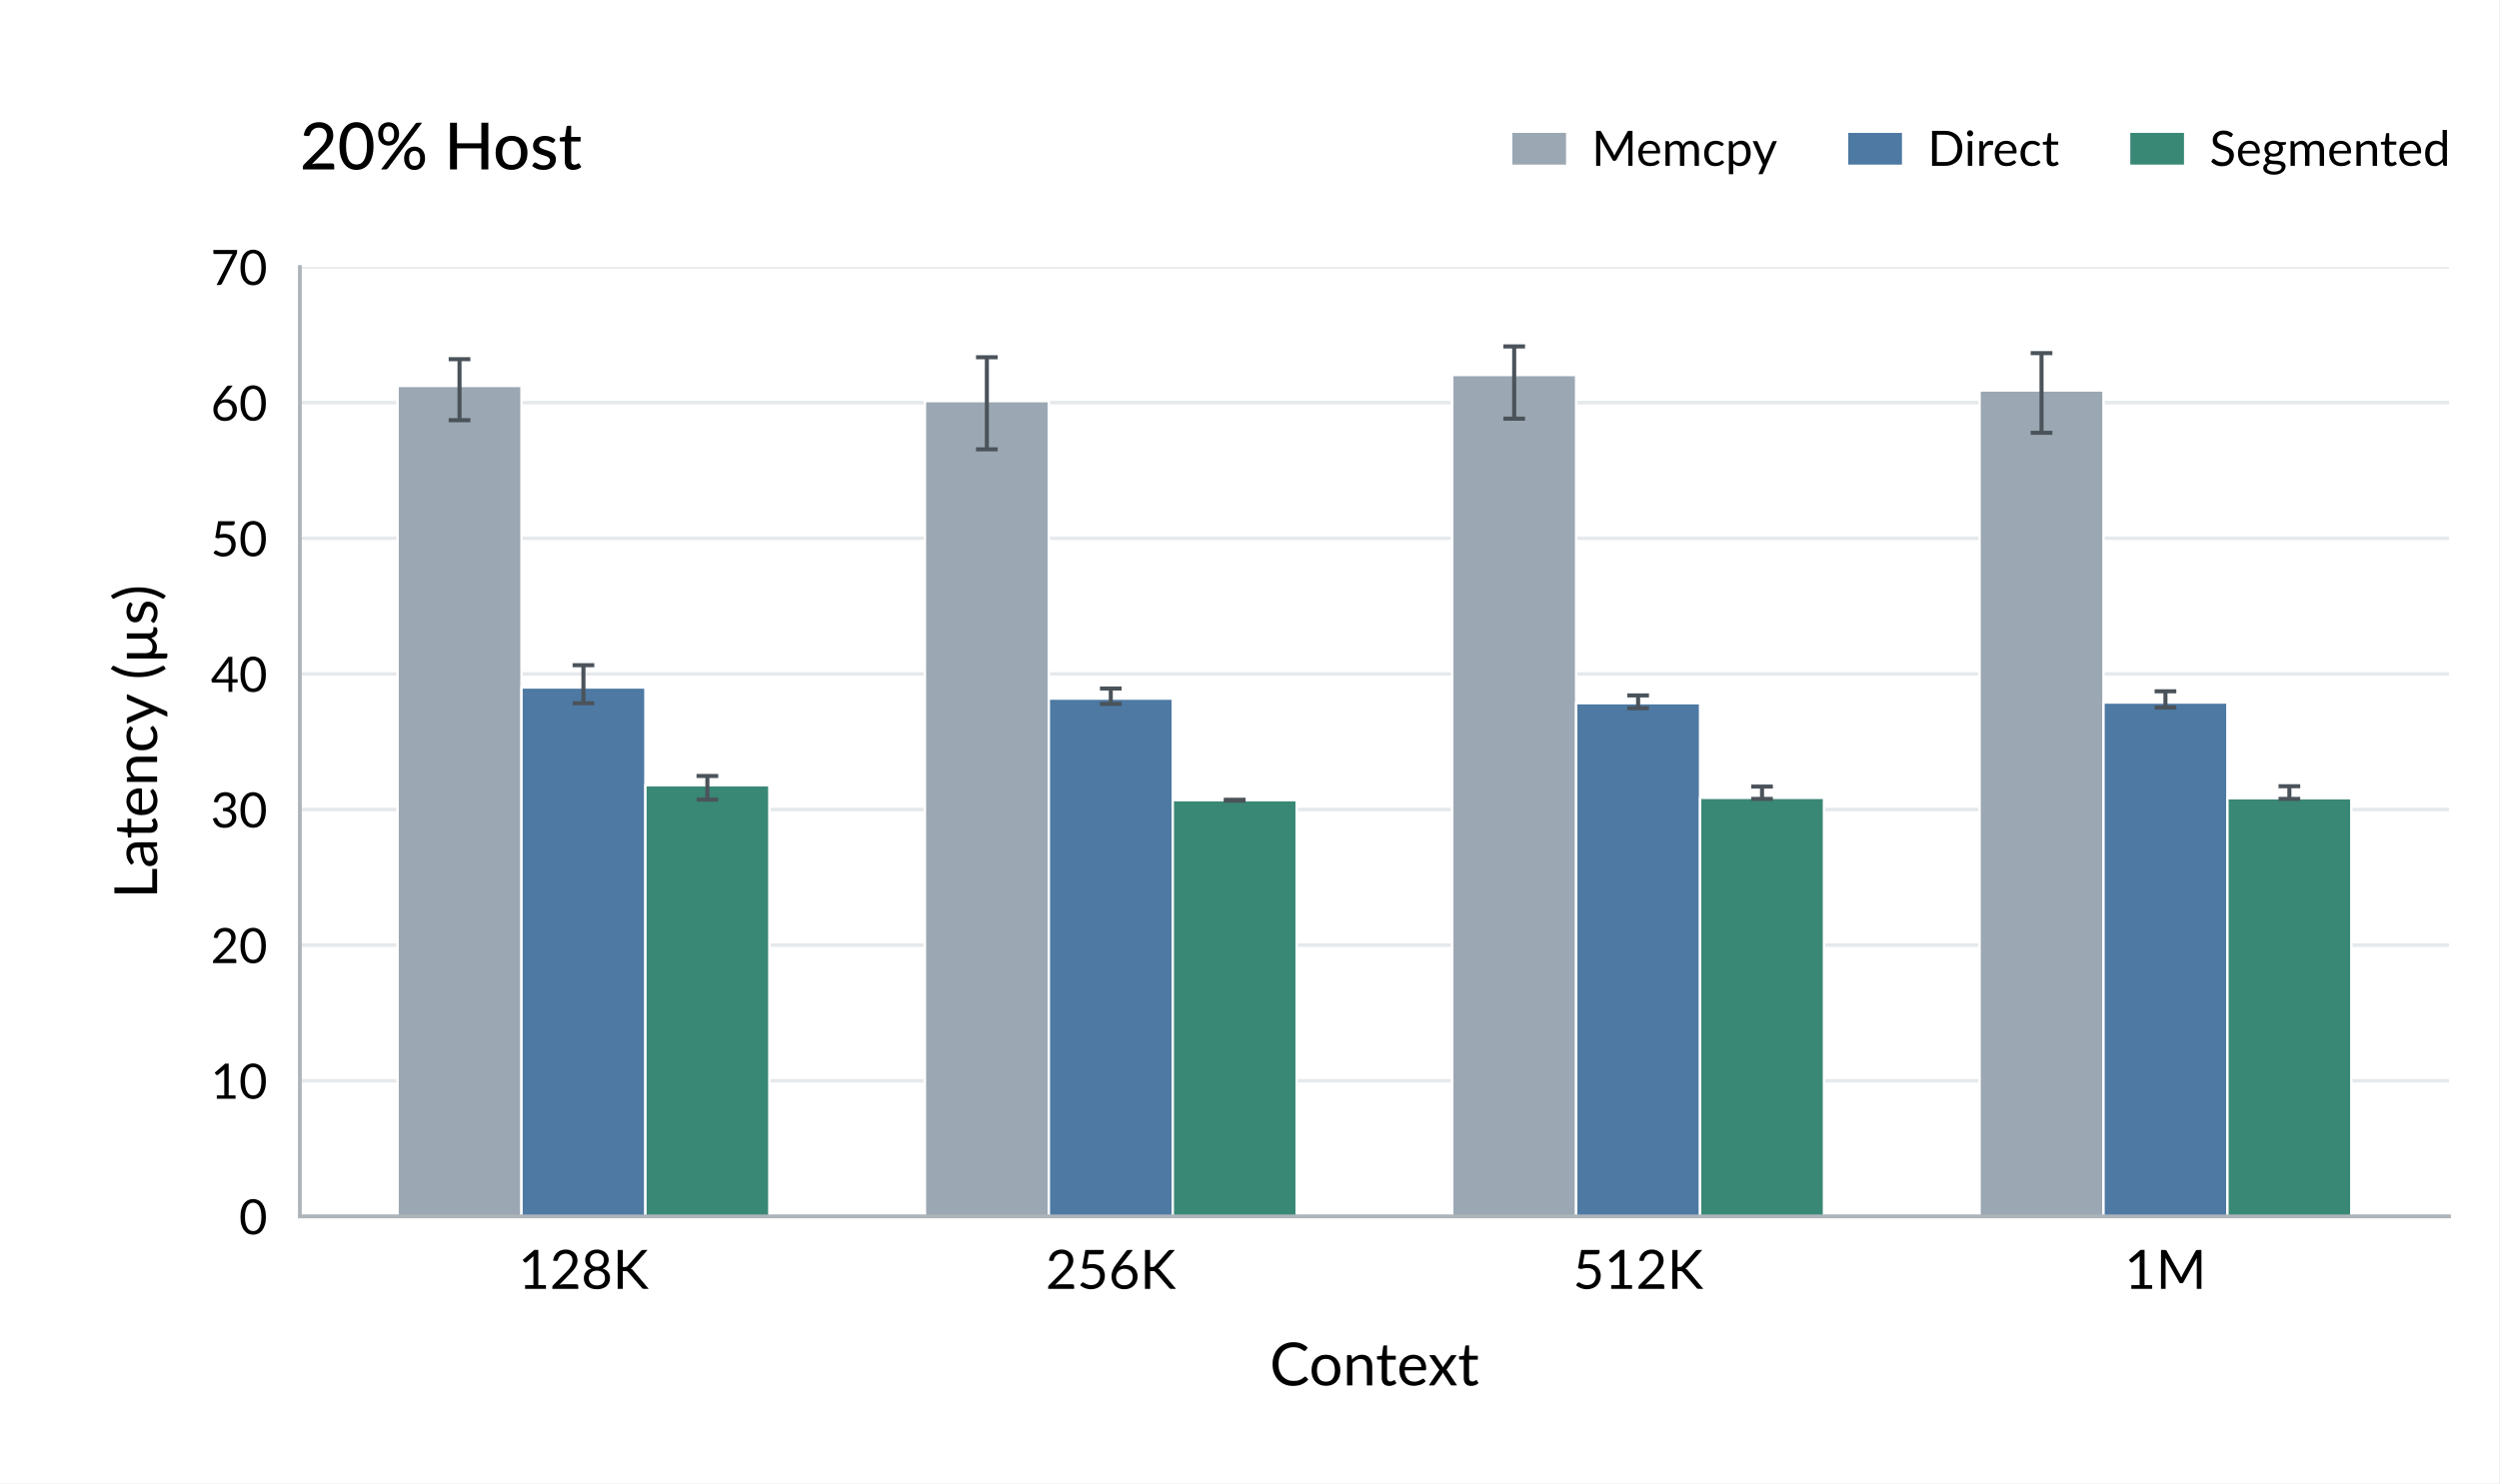
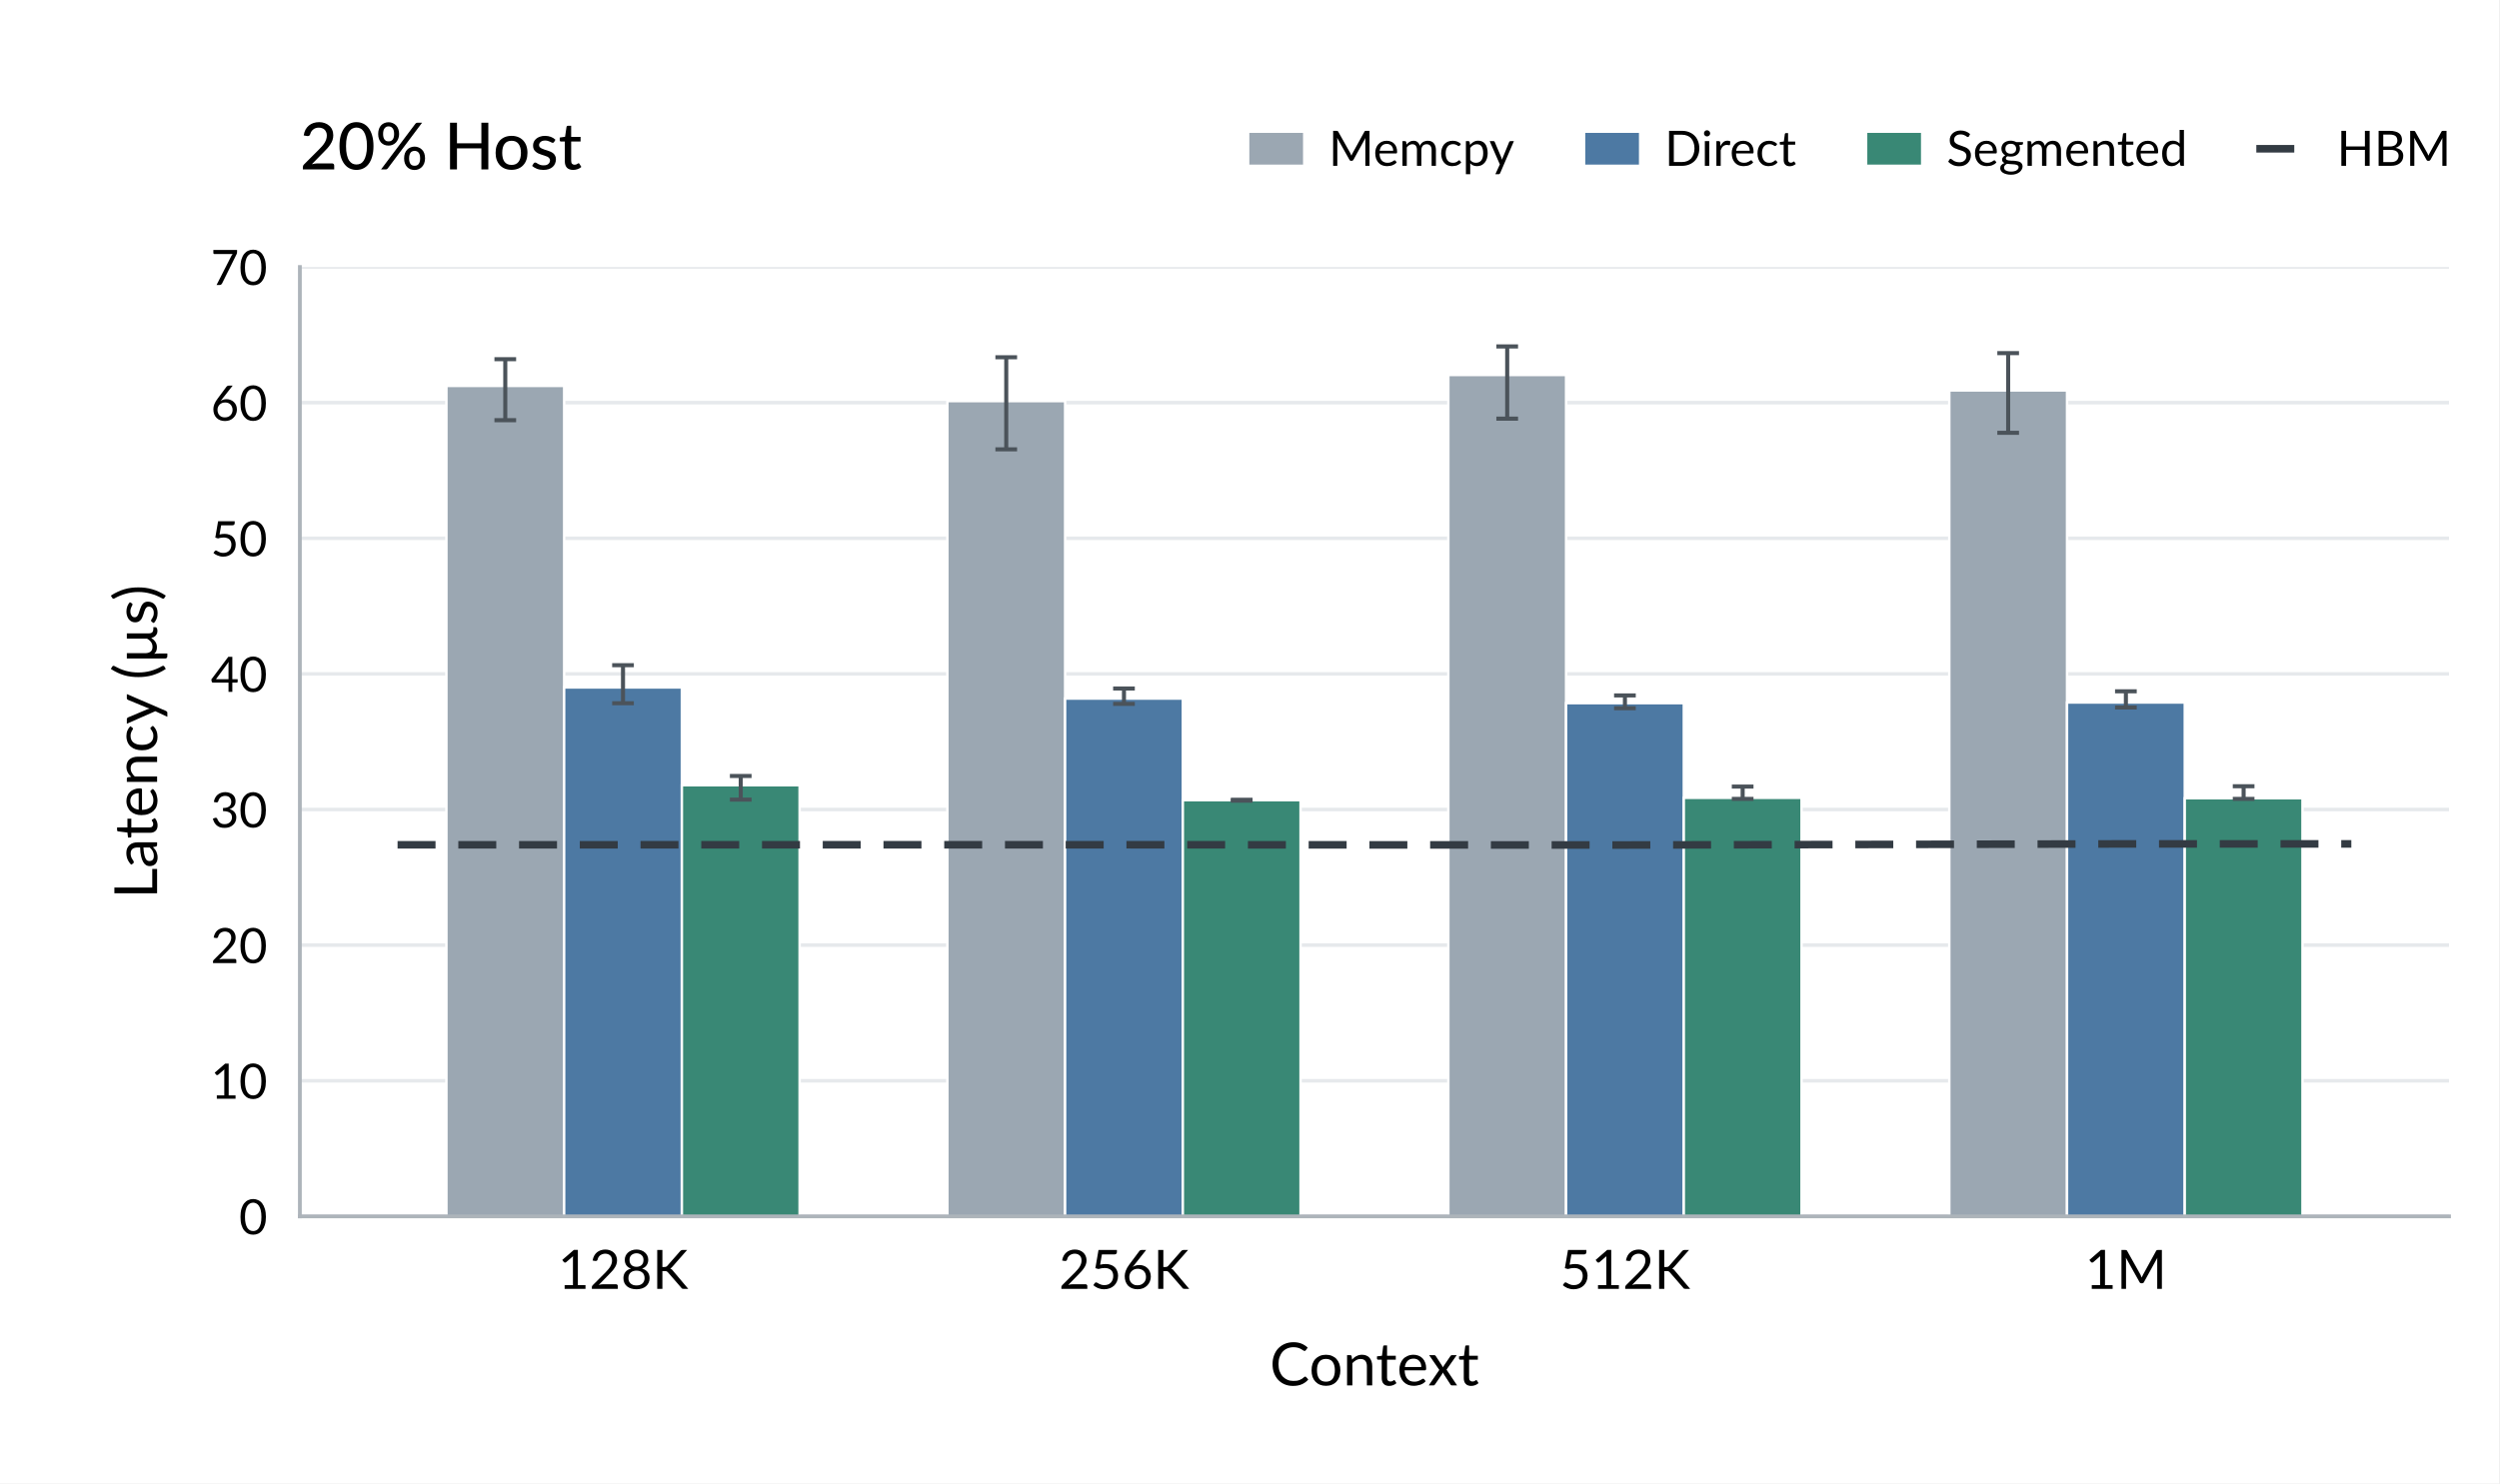
<svg xmlns="http://www.w3.org/2000/svg" xmlns:xlink="http://www.w3.org/1999/xlink" width="460.8pt" height="273.6pt" viewBox="0 0 460.8 273.6" version="1.1">
  <defs>
    <style type="text/css">*{stroke-linejoin: round; stroke-linecap: butt}</style>
  </defs>
  <g id="figure_1">
    <g id="patch_1">
      <path d="M 0 273.6 L 460.8 273.6 L 460.8 0 L 0 0 z " style="fill: #ffffff" />
    </g>
    <g id="axes_1">
      <g id="patch_2">
        <path d="M 55.296 224.352 L 451.584 224.352 L 451.584 49.248 L 55.296 49.248 z " style="fill: #ffffff" />
      </g>
      <g id="matplotlib.axis_1">
        <g id="xtick_1">
          <g id="line2d_1" />
          <g id="text_1">
-             <text style="font-size: 10px; font-family: 'Lato'; text-anchor: middle" x="107.585" y="237.718" transform="rotate(-0 107.585 237.7176)">128K</text>
+             <text style="font-size: 10px; font-family: 'Lato'; text-anchor: middle" x="114.878" y="237.718" transform="rotate(-0 114.8778 237.7176)">128K</text>
          </g>
        </g>
        <g id="xtick_2">
          <g id="line2d_2" />
          <g id="text_2">
-             <text style="font-size: 10px; font-family: 'Lato'; text-anchor: middle" x="204.822" y="237.718" transform="rotate(-0 204.8217 237.7176)">256K</text>
+             <text style="font-size: 10px; font-family: 'Lato'; text-anchor: middle" x="207.253" y="237.718" transform="rotate(-0 207.2526 237.7176)">256K</text>
          </g>
        </g>
        <g id="xtick_3">
          <g id="line2d_3" />
          <g id="text_3">
-             <text style="font-size: 10px; font-family: 'Lato'; text-anchor: middle" x="302.058" y="237.718" transform="rotate(-0 302.0583 237.7176)">512K</text>
+             <text style="font-size: 10px; font-family: 'Lato'; text-anchor: middle" x="299.627" y="237.718" transform="rotate(-0 299.6274 237.7176)">512K</text>
          </g>
        </g>
        <g id="xtick_4">
          <g id="line2d_4" />
          <g id="text_4">
-             <text style="font-size: 10px; font-family: 'Lato'; text-anchor: middle" x="399.295" y="237.718" transform="rotate(-0 399.295 237.7176)">1M</text>
+             <text style="font-size: 10px; font-family: 'Lato'; text-anchor: middle" x="392.002" y="237.718" transform="rotate(-0 392.0022 237.7176)">1M</text>
          </g>
        </g>
        <g id="text_5">
          <text style="font-size: 11px; font-family: 'Lato'; text-anchor: middle" x="253.44" y="255.535" transform="rotate(-0 253.44 255.5354)">Context</text>
        </g>
      </g>
      <g id="matplotlib.axis_2">
        <g id="ytick_1">
          <g id="line2d_5">
-             <path d="M 55.296 224.352 L 451.584 224.352 " clip-path="url(#p402d054f8f)" style="fill: none; stroke: #e6e9ec; stroke-width: 0.65; stroke-linecap: square" />
+             <path d="M 55.296 224.352 L 451.584 224.352 " clip-path="url(#pd12c4c4375)" style="fill: none; stroke: #e6e9ec; stroke-width: 0.65; stroke-linecap: square" />
          </g>
          <g id="line2d_6" />
          <g id="text_6">
            <text style="font-size: 9px; font-family: 'Lato'; text-anchor: end" x="49.296" y="227.667" transform="rotate(-0 49.296 227.6665)">0</text>
          </g>
        </g>
        <g id="ytick_2">
          <g id="line2d_7">
-             <path d="M 55.296 199.337 L 451.584 199.337 " clip-path="url(#p402d054f8f)" style="fill: none; stroke: #e6e9ec; stroke-width: 0.65; stroke-linecap: square" />
+             <path d="M 55.296 199.337 L 451.584 199.337 " clip-path="url(#pd12c4c4375)" style="fill: none; stroke: #e6e9ec; stroke-width: 0.65; stroke-linecap: square" />
          </g>
          <g id="line2d_8" />
          <g id="text_7">
            <text style="font-size: 9px; font-family: 'Lato'; text-anchor: end" x="49.296" y="202.652" transform="rotate(-0 49.296 202.6517)">10</text>
          </g>
        </g>
        <g id="ytick_3">
          <g id="line2d_9">
-             <path d="M 55.296 174.322 L 451.584 174.322 " clip-path="url(#p402d054f8f)" style="fill: none; stroke: #e6e9ec; stroke-width: 0.65; stroke-linecap: square" />
+             <path d="M 55.296 174.322 L 451.584 174.322 " clip-path="url(#pd12c4c4375)" style="fill: none; stroke: #e6e9ec; stroke-width: 0.65; stroke-linecap: square" />
          </g>
          <g id="line2d_10" />
          <g id="text_8">
            <text style="font-size: 9px; font-family: 'Lato'; text-anchor: end" x="49.296" y="177.637" transform="rotate(-0 49.296 177.6368)">20</text>
          </g>
        </g>
        <g id="ytick_4">
          <g id="line2d_11">
-             <path d="M 55.296 149.307 L 451.584 149.307 " clip-path="url(#p402d054f8f)" style="fill: none; stroke: #e6e9ec; stroke-width: 0.65; stroke-linecap: square" />
+             <path d="M 55.296 149.307 L 451.584 149.307 " clip-path="url(#pd12c4c4375)" style="fill: none; stroke: #e6e9ec; stroke-width: 0.65; stroke-linecap: square" />
          </g>
          <g id="line2d_12" />
          <g id="text_9">
            <text style="font-size: 9px; font-family: 'Lato'; text-anchor: end" x="49.296" y="152.622" transform="rotate(-0 49.296 152.622)">30</text>
          </g>
        </g>
        <g id="ytick_5">
          <g id="line2d_13">
-             <path d="M 55.296 124.293 L 451.584 124.293 " clip-path="url(#p402d054f8f)" style="fill: none; stroke: #e6e9ec; stroke-width: 0.65; stroke-linecap: square" />
+             <path d="M 55.296 124.293 L 451.584 124.293 " clip-path="url(#pd12c4c4375)" style="fill: none; stroke: #e6e9ec; stroke-width: 0.65; stroke-linecap: square" />
          </g>
          <g id="line2d_14" />
          <g id="text_10">
            <text style="font-size: 9px; font-family: 'Lato'; text-anchor: end" x="49.296" y="127.607" transform="rotate(-0 49.296 127.6071)">40</text>
          </g>
        </g>
        <g id="ytick_6">
          <g id="line2d_15">
-             <path d="M 55.296 99.278 L 451.584 99.278 " clip-path="url(#p402d054f8f)" style="fill: none; stroke: #e6e9ec; stroke-width: 0.65; stroke-linecap: square" />
+             <path d="M 55.296 99.278 L 451.584 99.278 " clip-path="url(#pd12c4c4375)" style="fill: none; stroke: #e6e9ec; stroke-width: 0.65; stroke-linecap: square" />
          </g>
          <g id="line2d_16" />
          <g id="text_11">
            <text style="font-size: 9px; font-family: 'Lato'; text-anchor: end" x="49.296" y="102.592" transform="rotate(-0 49.296 102.5922)">50</text>
          </g>
        </g>
        <g id="ytick_7">
          <g id="line2d_17">
-             <path d="M 55.296 74.263 L 451.584 74.263 " clip-path="url(#p402d054f8f)" style="fill: none; stroke: #e6e9ec; stroke-width: 0.65; stroke-linecap: square" />
+             <path d="M 55.296 74.263 L 451.584 74.263 " clip-path="url(#pd12c4c4375)" style="fill: none; stroke: #e6e9ec; stroke-width: 0.65; stroke-linecap: square" />
          </g>
          <g id="line2d_18" />
          <g id="text_12">
            <text style="font-size: 9px; font-family: 'Lato'; text-anchor: end" x="49.296" y="77.577" transform="rotate(-0 49.296 77.57739)">60</text>
          </g>
        </g>
        <g id="ytick_8">
          <g id="line2d_19">
-             <path d="M 55.296 49.248 L 451.584 49.248 " clip-path="url(#p402d054f8f)" style="fill: none; stroke: #e6e9ec; stroke-width: 0.65; stroke-linecap: square" />
+             <path d="M 55.296 49.248 L 451.584 49.248 " clip-path="url(#pd12c4c4375)" style="fill: none; stroke: #e6e9ec; stroke-width: 0.65; stroke-linecap: square" />
          </g>
          <g id="line2d_20" />
          <g id="text_13">
            <text style="font-size: 9px; font-family: 'Lato'; text-anchor: end" x="49.296" y="52.563" transform="rotate(-0 49.296 52.56253)">70</text>
          </g>
        </g>
        <g id="text_14">
          <text style="font-size: 11px; font-family: 'Lato'; text-anchor: middle" x="28.969" y="136.8" transform="rotate(-90 28.96881 136.8)">Latency (µs)</text>
        </g>
      </g>
      <g id="patch_3">
-         <path d="M 73.309 224.352 L 96.16 224.352 L 96.16 71.186 L 73.309 71.186 z " clip-path="url(#p402d054f8f)" style="fill: #9ba7b2; stroke: #ffffff; stroke-width: 0.45; stroke-linejoin: miter" />
+         <path d="M 82.316 224.352 L 104.024 224.352 L 104.024 71.186 L 82.316 71.186 z " clip-path="url(#pd12c4c4375)" style="fill: #9ba7b2; stroke: #ffffff; stroke-width: 0.45; stroke-linejoin: miter" />
      </g>
      <g id="patch_4">
-         <path d="M 170.546 224.352 L 193.396 224.352 L 193.396 73.978 L 170.546 73.978 z " clip-path="url(#p402d054f8f)" style="fill: #9ba7b2; stroke: #ffffff; stroke-width: 0.45; stroke-linejoin: miter" />
+         <path d="M 174.69 224.352 L 196.399 224.352 L 196.399 73.978 L 174.69 73.978 z " clip-path="url(#pd12c4c4375)" style="fill: #9ba7b2; stroke: #ffffff; stroke-width: 0.45; stroke-linejoin: miter" />
      </g>
      <g id="patch_5">
-         <path d="M 267.782 224.352 L 290.633 224.352 L 290.633 69.162 L 267.782 69.162 z " clip-path="url(#p402d054f8f)" style="fill: #9ba7b2; stroke: #ffffff; stroke-width: 0.45; stroke-linejoin: miter" />
+         <path d="M 267.065 224.352 L 288.773 224.352 L 288.773 69.162 L 267.065 69.162 z " clip-path="url(#pd12c4c4375)" style="fill: #9ba7b2; stroke: #ffffff; stroke-width: 0.45; stroke-linejoin: miter" />
      </g>
      <g id="patch_6">
-         <path d="M 365.019 224.352 L 387.87 224.352 L 387.87 72.018 L 365.019 72.018 z " clip-path="url(#p402d054f8f)" style="fill: #9ba7b2; stroke: #ffffff; stroke-width: 0.45; stroke-linejoin: miter" />
+         <path d="M 359.44 224.352 L 381.148 224.352 L 381.148 72.018 L 359.44 72.018 z " clip-path="url(#pd12c4c4375)" style="fill: #9ba7b2; stroke: #ffffff; stroke-width: 0.45; stroke-linejoin: miter" />
      </g>
      <g id="patch_7">
-         <path d="M 96.16 224.352 L 119.01 224.352 L 119.01 126.796 L 96.16 126.796 z " clip-path="url(#p402d054f8f)" style="fill: #4d79a3; stroke: #ffffff; stroke-width: 0.45; stroke-linejoin: miter" />
+         <path d="M 104.024 224.352 L 125.732 224.352 L 125.732 126.796 L 104.024 126.796 z " clip-path="url(#pd12c4c4375)" style="fill: #4d79a3; stroke: #ffffff; stroke-width: 0.45; stroke-linejoin: miter" />
      </g>
      <g id="patch_8">
-         <path d="M 193.396 224.352 L 216.247 224.352 L 216.247 128.846 L 193.396 128.846 z " clip-path="url(#p402d054f8f)" style="fill: #4d79a3; stroke: #ffffff; stroke-width: 0.45; stroke-linejoin: miter" />
+         <path d="M 196.399 224.352 L 218.107 224.352 L 218.107 128.846 L 196.399 128.846 z " clip-path="url(#pd12c4c4375)" style="fill: #4d79a3; stroke: #ffffff; stroke-width: 0.45; stroke-linejoin: miter" />
      </g>
      <g id="patch_9">
-         <path d="M 290.633 224.352 L 313.484 224.352 L 313.484 129.691 L 290.633 129.691 z " clip-path="url(#p402d054f8f)" style="fill: #4d79a3; stroke: #ffffff; stroke-width: 0.45; stroke-linejoin: miter" />
+         <path d="M 288.773 224.352 L 310.481 224.352 L 310.481 129.691 L 288.773 129.691 z " clip-path="url(#pd12c4c4375)" style="fill: #4d79a3; stroke: #ffffff; stroke-width: 0.45; stroke-linejoin: miter" />
      </g>
      <g id="patch_10">
-         <path d="M 387.87 224.352 L 410.72 224.352 L 410.72 129.576 L 387.87 129.576 z " clip-path="url(#p402d054f8f)" style="fill: #4d79a3; stroke: #ffffff; stroke-width: 0.45; stroke-linejoin: miter" />
+         <path d="M 381.148 224.352 L 402.856 224.352 L 402.856 129.576 L 381.148 129.576 z " clip-path="url(#pd12c4c4375)" style="fill: #4d79a3; stroke: #ffffff; stroke-width: 0.45; stroke-linejoin: miter" />
      </g>
      <g id="patch_11">
-         <path d="M 119.01 224.352 L 141.861 224.352 L 141.861 144.83 L 119.01 144.83 z " clip-path="url(#p402d054f8f)" style="fill: #398875; stroke: #ffffff; stroke-width: 0.45; stroke-linejoin: miter" />
+         <path d="M 125.732 224.352 L 147.44 224.352 L 147.44 144.83 L 125.732 144.83 z " clip-path="url(#pd12c4c4375)" style="fill: #398875; stroke: #ffffff; stroke-width: 0.45; stroke-linejoin: miter" />
      </g>
      <g id="patch_12">
-         <path d="M 216.247 224.352 L 239.098 224.352 L 239.098 147.583 L 216.247 147.583 z " clip-path="url(#p402d054f8f)" style="fill: #398875; stroke: #ffffff; stroke-width: 0.45; stroke-linejoin: miter" />
+         <path d="M 218.107 224.352 L 239.815 224.352 L 239.815 147.583 L 218.107 147.583 z " clip-path="url(#pd12c4c4375)" style="fill: #398875; stroke: #ffffff; stroke-width: 0.45; stroke-linejoin: miter" />
      </g>
      <g id="patch_13">
-         <path d="M 313.484 224.352 L 336.334 224.352 L 336.334 147.161 L 313.484 147.161 z " clip-path="url(#p402d054f8f)" style="fill: #398875; stroke: #ffffff; stroke-width: 0.45; stroke-linejoin: miter" />
+         <path d="M 310.481 224.352 L 332.19 224.352 L 332.19 147.161 L 310.481 147.161 z " clip-path="url(#pd12c4c4375)" style="fill: #398875; stroke: #ffffff; stroke-width: 0.45; stroke-linejoin: miter" />
      </g>
      <g id="patch_14">
-         <path d="M 410.72 224.352 L 433.571 224.352 L 433.571 147.237 L 410.72 147.237 z " clip-path="url(#p402d054f8f)" style="fill: #398875; stroke: #ffffff; stroke-width: 0.45; stroke-linejoin: miter" />
+         <path d="M 402.856 224.352 L 424.564 224.352 L 424.564 147.237 L 402.856 147.237 z " clip-path="url(#pd12c4c4375)" style="fill: #398875; stroke: #ffffff; stroke-width: 0.45; stroke-linejoin: miter" />
      </g>
      <g id="LineCollection_1">
-         <path d="M 84.734 77.5 L 84.734 66.255 " clip-path="url(#p402d054f8f)" style="fill: none; stroke: #4b535a; stroke-width: 0.75" />
-         <path d="M 181.971 82.879 L 181.971 65.896 " clip-path="url(#p402d054f8f)" style="fill: none; stroke: #4b535a; stroke-width: 0.75" />
-         <path d="M 279.208 77.218 L 279.208 63.898 " clip-path="url(#p402d054f8f)" style="fill: none; stroke: #4b535a; stroke-width: 0.75" />
-         <path d="M 376.444 79.831 L 376.444 65.128 " clip-path="url(#p402d054f8f)" style="fill: none; stroke: #4b535a; stroke-width: 0.75" />
+         <path d="M 93.17 77.5 L 93.17 66.255 " clip-path="url(#pd12c4c4375)" style="fill: none; stroke: #4b535a; stroke-width: 0.75" />
+         <path d="M 185.545 82.879 L 185.545 65.896 " clip-path="url(#pd12c4c4375)" style="fill: none; stroke: #4b535a; stroke-width: 0.75" />
+         <path d="M 277.919 77.218 L 277.919 63.898 " clip-path="url(#pd12c4c4375)" style="fill: none; stroke: #4b535a; stroke-width: 0.75" />
+         <path d="M 370.294 79.831 L 370.294 65.128 " clip-path="url(#pd12c4c4375)" style="fill: none; stroke: #4b535a; stroke-width: 0.75" />
      </g>
      <g id="line2d_21">
        <defs>
-           <path id="mf560b6f287" d="M 2 0 L -2 -0 " style="stroke: #4b535a; stroke-width: 0.75" />
+           <path id="mfba8ff4186" d="M 2 0 L -2 -0 " style="stroke: #4b535a; stroke-width: 0.75" />
        </defs>
-         <g clip-path="url(#p402d054f8f)">
-           <use xlink:href="#mf560b6f287" x="84.734" y="77.5" style="fill: #1f77b4; stroke: #4b535a; stroke-width: 0.75" />
-           <use xlink:href="#mf560b6f287" x="181.971" y="82.879" style="fill: #1f77b4; stroke: #4b535a; stroke-width: 0.75" />
-           <use xlink:href="#mf560b6f287" x="279.208" y="77.218" style="fill: #1f77b4; stroke: #4b535a; stroke-width: 0.75" />
-           <use xlink:href="#mf560b6f287" x="376.444" y="79.831" style="fill: #1f77b4; stroke: #4b535a; stroke-width: 0.75" />
+         <g clip-path="url(#pd12c4c4375)">
+           <use xlink:href="#mfba8ff4186" x="93.17" y="77.5" style="fill: #1f77b4; stroke: #4b535a; stroke-width: 0.75" />
+           <use xlink:href="#mfba8ff4186" x="185.545" y="82.879" style="fill: #1f77b4; stroke: #4b535a; stroke-width: 0.75" />
+           <use xlink:href="#mfba8ff4186" x="277.919" y="77.218" style="fill: #1f77b4; stroke: #4b535a; stroke-width: 0.75" />
+           <use xlink:href="#mfba8ff4186" x="370.294" y="79.831" style="fill: #1f77b4; stroke: #4b535a; stroke-width: 0.75" />
        </g>
      </g>
      <g id="line2d_22">
-         <g clip-path="url(#p402d054f8f)">
-           <use xlink:href="#mf560b6f287" x="84.734" y="66.255" style="fill: #1f77b4; stroke: #4b535a; stroke-width: 0.75" />
-           <use xlink:href="#mf560b6f287" x="181.971" y="65.896" style="fill: #1f77b4; stroke: #4b535a; stroke-width: 0.75" />
-           <use xlink:href="#mf560b6f287" x="279.208" y="63.898" style="fill: #1f77b4; stroke: #4b535a; stroke-width: 0.75" />
-           <use xlink:href="#mf560b6f287" x="376.444" y="65.128" style="fill: #1f77b4; stroke: #4b535a; stroke-width: 0.75" />
+         <g clip-path="url(#pd12c4c4375)">
+           <use xlink:href="#mfba8ff4186" x="93.17" y="66.255" style="fill: #1f77b4; stroke: #4b535a; stroke-width: 0.75" />
+           <use xlink:href="#mfba8ff4186" x="185.545" y="65.896" style="fill: #1f77b4; stroke: #4b535a; stroke-width: 0.75" />
+           <use xlink:href="#mfba8ff4186" x="277.919" y="63.898" style="fill: #1f77b4; stroke: #4b535a; stroke-width: 0.75" />
+           <use xlink:href="#mfba8ff4186" x="370.294" y="65.128" style="fill: #1f77b4; stroke: #4b535a; stroke-width: 0.75" />
        </g>
      </g>
      <g id="LineCollection_2">
-         <path d="M 107.585 129.704 L 107.585 122.685 " clip-path="url(#p402d054f8f)" style="fill: none; stroke: #4b535a; stroke-width: 0.75" />
-         <path d="M 204.822 129.832 L 204.822 126.989 " clip-path="url(#p402d054f8f)" style="fill: none; stroke: #4b535a; stroke-width: 0.75" />
-         <path d="M 302.058 130.626 L 302.058 128.269 " clip-path="url(#p402d054f8f)" style="fill: none; stroke: #4b535a; stroke-width: 0.75" />
-         <path d="M 399.295 130.498 L 399.295 127.501 " clip-path="url(#p402d054f8f)" style="fill: none; stroke: #4b535a; stroke-width: 0.75" />
+         <path d="M 114.878 129.704 L 114.878 122.685 " clip-path="url(#pd12c4c4375)" style="fill: none; stroke: #4b535a; stroke-width: 0.75" />
+         <path d="M 207.253 129.832 L 207.253 126.989 " clip-path="url(#pd12c4c4375)" style="fill: none; stroke: #4b535a; stroke-width: 0.75" />
+         <path d="M 299.627 130.626 L 299.627 128.269 " clip-path="url(#pd12c4c4375)" style="fill: none; stroke: #4b535a; stroke-width: 0.75" />
+         <path d="M 392.002 130.498 L 392.002 127.501 " clip-path="url(#pd12c4c4375)" style="fill: none; stroke: #4b535a; stroke-width: 0.75" />
      </g>
      <g id="line2d_23">
-         <g clip-path="url(#p402d054f8f)">
-           <use xlink:href="#mf560b6f287" x="107.585" y="129.704" style="fill: #1f77b4; stroke: #4b535a; stroke-width: 0.75" />
-           <use xlink:href="#mf560b6f287" x="204.822" y="129.832" style="fill: #1f77b4; stroke: #4b535a; stroke-width: 0.75" />
-           <use xlink:href="#mf560b6f287" x="302.058" y="130.626" style="fill: #1f77b4; stroke: #4b535a; stroke-width: 0.75" />
-           <use xlink:href="#mf560b6f287" x="399.295" y="130.498" style="fill: #1f77b4; stroke: #4b535a; stroke-width: 0.75" />
+         <g clip-path="url(#pd12c4c4375)">
+           <use xlink:href="#mfba8ff4186" x="114.878" y="129.704" style="fill: #1f77b4; stroke: #4b535a; stroke-width: 0.75" />
+           <use xlink:href="#mfba8ff4186" x="207.253" y="129.832" style="fill: #1f77b4; stroke: #4b535a; stroke-width: 0.75" />
+           <use xlink:href="#mfba8ff4186" x="299.627" y="130.626" style="fill: #1f77b4; stroke: #4b535a; stroke-width: 0.75" />
+           <use xlink:href="#mfba8ff4186" x="392.002" y="130.498" style="fill: #1f77b4; stroke: #4b535a; stroke-width: 0.75" />
        </g>
      </g>
      <g id="line2d_24">
-         <g clip-path="url(#p402d054f8f)">
-           <use xlink:href="#mf560b6f287" x="107.585" y="122.685" style="fill: #1f77b4; stroke: #4b535a; stroke-width: 0.75" />
-           <use xlink:href="#mf560b6f287" x="204.822" y="126.989" style="fill: #1f77b4; stroke: #4b535a; stroke-width: 0.75" />
-           <use xlink:href="#mf560b6f287" x="302.058" y="128.269" style="fill: #1f77b4; stroke: #4b535a; stroke-width: 0.75" />
-           <use xlink:href="#mf560b6f287" x="399.295" y="127.501" style="fill: #1f77b4; stroke: #4b535a; stroke-width: 0.75" />
+         <g clip-path="url(#pd12c4c4375)">
+           <use xlink:href="#mfba8ff4186" x="114.878" y="122.685" style="fill: #1f77b4; stroke: #4b535a; stroke-width: 0.75" />
+           <use xlink:href="#mfba8ff4186" x="207.253" y="126.989" style="fill: #1f77b4; stroke: #4b535a; stroke-width: 0.75" />
+           <use xlink:href="#mfba8ff4186" x="299.627" y="128.269" style="fill: #1f77b4; stroke: #4b535a; stroke-width: 0.75" />
+           <use xlink:href="#mfba8ff4186" x="392.002" y="127.501" style="fill: #1f77b4; stroke: #4b535a; stroke-width: 0.75" />
        </g>
      </g>
      <g id="LineCollection_3">
-         <path d="M 130.436 147.481 L 130.436 143.126 " clip-path="url(#p402d054f8f)" style="fill: none; stroke: #4b535a; stroke-width: 0.75" />
-         <path d="M 227.672 147.686 L 227.672 147.506 " clip-path="url(#p402d054f8f)" style="fill: none; stroke: #4b535a; stroke-width: 0.75" />
-         <path d="M 324.909 147.353 L 324.909 145.073 " clip-path="url(#p402d054f8f)" style="fill: none; stroke: #4b535a; stroke-width: 0.75" />
-         <path d="M 422.146 147.353 L 422.146 145.022 " clip-path="url(#p402d054f8f)" style="fill: none; stroke: #4b535a; stroke-width: 0.75" />
+         <path d="M 136.586 147.481 L 136.586 143.126 " clip-path="url(#pd12c4c4375)" style="fill: none; stroke: #4b535a; stroke-width: 0.75" />
+         <path d="M 228.961 147.686 L 228.961 147.506 " clip-path="url(#pd12c4c4375)" style="fill: none; stroke: #4b535a; stroke-width: 0.75" />
+         <path d="M 321.335 147.353 L 321.335 145.073 " clip-path="url(#pd12c4c4375)" style="fill: none; stroke: #4b535a; stroke-width: 0.75" />
+         <path d="M 413.71 147.353 L 413.71 145.022 " clip-path="url(#pd12c4c4375)" style="fill: none; stroke: #4b535a; stroke-width: 0.75" />
      </g>
      <g id="line2d_25">
-         <g clip-path="url(#p402d054f8f)">
-           <use xlink:href="#mf560b6f287" x="130.436" y="147.481" style="fill: #1f77b4; stroke: #4b535a; stroke-width: 0.75" />
-           <use xlink:href="#mf560b6f287" x="227.672" y="147.686" style="fill: #1f77b4; stroke: #4b535a; stroke-width: 0.75" />
-           <use xlink:href="#mf560b6f287" x="324.909" y="147.353" style="fill: #1f77b4; stroke: #4b535a; stroke-width: 0.75" />
-           <use xlink:href="#mf560b6f287" x="422.146" y="147.353" style="fill: #1f77b4; stroke: #4b535a; stroke-width: 0.75" />
+         <g clip-path="url(#pd12c4c4375)">
+           <use xlink:href="#mfba8ff4186" x="136.586" y="147.481" style="fill: #1f77b4; stroke: #4b535a; stroke-width: 0.75" />
+           <use xlink:href="#mfba8ff4186" x="228.961" y="147.686" style="fill: #1f77b4; stroke: #4b535a; stroke-width: 0.75" />
+           <use xlink:href="#mfba8ff4186" x="321.335" y="147.353" style="fill: #1f77b4; stroke: #4b535a; stroke-width: 0.75" />
+           <use xlink:href="#mfba8ff4186" x="413.71" y="147.353" style="fill: #1f77b4; stroke: #4b535a; stroke-width: 0.75" />
        </g>
      </g>
      <g id="line2d_26">
-         <g clip-path="url(#p402d054f8f)">
-           <use xlink:href="#mf560b6f287" x="130.436" y="143.126" style="fill: #1f77b4; stroke: #4b535a; stroke-width: 0.75" />
-           <use xlink:href="#mf560b6f287" x="227.672" y="147.506" style="fill: #1f77b4; stroke: #4b535a; stroke-width: 0.75" />
-           <use xlink:href="#mf560b6f287" x="324.909" y="145.073" style="fill: #1f77b4; stroke: #4b535a; stroke-width: 0.75" />
-           <use xlink:href="#mf560b6f287" x="422.146" y="145.022" style="fill: #1f77b4; stroke: #4b535a; stroke-width: 0.75" />
+         <g clip-path="url(#pd12c4c4375)">
+           <use xlink:href="#mfba8ff4186" x="136.586" y="143.126" style="fill: #1f77b4; stroke: #4b535a; stroke-width: 0.75" />
+           <use xlink:href="#mfba8ff4186" x="228.961" y="147.506" style="fill: #1f77b4; stroke: #4b535a; stroke-width: 0.75" />
+           <use xlink:href="#mfba8ff4186" x="321.335" y="145.073" style="fill: #1f77b4; stroke: #4b535a; stroke-width: 0.75" />
+           <use xlink:href="#mfba8ff4186" x="413.71" y="145.022" style="fill: #1f77b4; stroke: #4b535a; stroke-width: 0.75" />
        </g>
      </g>
      <g id="patch_15">
        <path d="M 55.296 224.352 L 55.296 49.248 " style="fill: none; stroke: #adb4ba; stroke-width: 0.7; stroke-linejoin: miter; stroke-linecap: square" />
      </g>
      <g id="patch_16">
        <path d="M 55.296 224.352 L 451.584 224.352 " style="fill: none; stroke: #adb4ba; stroke-width: 0.7; stroke-linejoin: miter; stroke-linecap: square" />
      </g>
      <g id="text_15">
        <text style="font-weight: 500; font-size: 12px; font-family: 'Lato'; text-anchor: start" x="55.296" y="31.248" transform="rotate(-0 55.296 31.248)">20% Host</text>
      </g>
+       <g id="line2d_27">
+         <path d="M 73.309 155.818 L 114.878 155.818 L 207.253 155.806 L 299.627 155.857 L 392.002 155.652 L 433.571 155.652 " clip-path="url(#pd12c4c4375)" style="fill: none; stroke-dasharray: 7,4.2; stroke-dashoffset: 0; stroke: #333b43; stroke-width: 1.4" />
+       </g>
      <g id="legend_1">
        <g id="patch_17">
-           <path d="M 278.642 30.585 L 288.992 30.585 L 288.992 24.285 L 278.642 24.285 z " style="fill: #9ba7b2; stroke: #ffffff; stroke-width: 0.45; stroke-linejoin: miter" />
+           <path d="M 230.146 30.585 L 240.496 30.585 L 240.496 24.285 L 230.146 24.285 z " style="fill: #9ba7b2; stroke: #ffffff; stroke-width: 0.45; stroke-linejoin: miter" />
        </g>
        <g id="text_16">
-           <text style="font-size: 9px; font-family: 'Lato'; text-anchor: start" x="293.492" y="30.585" transform="rotate(-0 293.492 30.5849)">Memcpy</text>
+           <text style="font-size: 9px; font-family: 'Lato'; text-anchor: start" x="244.996" y="30.585" transform="rotate(-0 244.9961 30.5849)">Memcpy</text>
        </g>
        <g id="patch_18">
-           <path d="M 340.583 30.585 L 350.933 30.585 L 350.933 24.285 L 340.583 24.285 z " style="fill: #4d79a3; stroke: #ffffff; stroke-width: 0.45; stroke-linejoin: miter" />
+           <path d="M 292.087 30.585 L 302.437 30.585 L 302.437 24.285 L 292.087 24.285 z " style="fill: #4d79a3; stroke: #ffffff; stroke-width: 0.45; stroke-linejoin: miter" />
        </g>
        <g id="text_17">
-           <text style="font-size: 9px; font-family: 'Lato'; text-anchor: start" x="355.433" y="30.585" transform="rotate(-0 355.4331 30.5849)">Direct</text>
+           <text style="font-size: 9px; font-family: 'Lato'; text-anchor: start" x="306.937" y="30.585" transform="rotate(-0 306.9372 30.5849)">Direct</text>
        </g>
        <g id="patch_19">
-           <path d="M 392.589 30.585 L 402.939 30.585 L 402.939 24.285 L 392.589 24.285 z " style="fill: #398875; stroke: #ffffff; stroke-width: 0.45; stroke-linejoin: miter" />
+           <path d="M 344.093 30.585 L 354.443 30.585 L 354.443 24.285 L 344.093 24.285 z " style="fill: #398875; stroke: #ffffff; stroke-width: 0.45; stroke-linejoin: miter" />
        </g>
        <g id="text_18">
-           <text style="font-size: 9px; font-family: 'Lato'; text-anchor: start" x="407.439" y="30.585" transform="rotate(-0 407.4391 30.5849)">Segmented</text>
+           <text style="font-size: 9px; font-family: 'Lato'; text-anchor: start" x="358.943" y="30.585" transform="rotate(-0 358.9431 30.5849)">Segmented</text>
+         </g>
+         <g id="line2d_28">
+           <path d="M 416.051 27.435 L 421.226 27.435 L 426.401 27.435 " style="fill: none; stroke-dasharray: 7,4.2; stroke-dashoffset: 0; stroke: #333b43; stroke-width: 1.4" />
+         </g>
+         <g id="text_19">
+           <text style="font-size: 9px; font-family: 'Lato'; text-anchor: start" x="430.901" y="30.585" transform="rotate(-0 430.9009 30.5849)">HBM</text>
        </g>
      </g>
    </g>
  </g>
  <defs>
-     <clipPath id="p402d054f8f">
+     <clipPath id="pd12c4c4375">
      <rect x="55.296" y="49.248" width="396.288" height="175.104" />
    </clipPath>
  </defs>
</svg>
